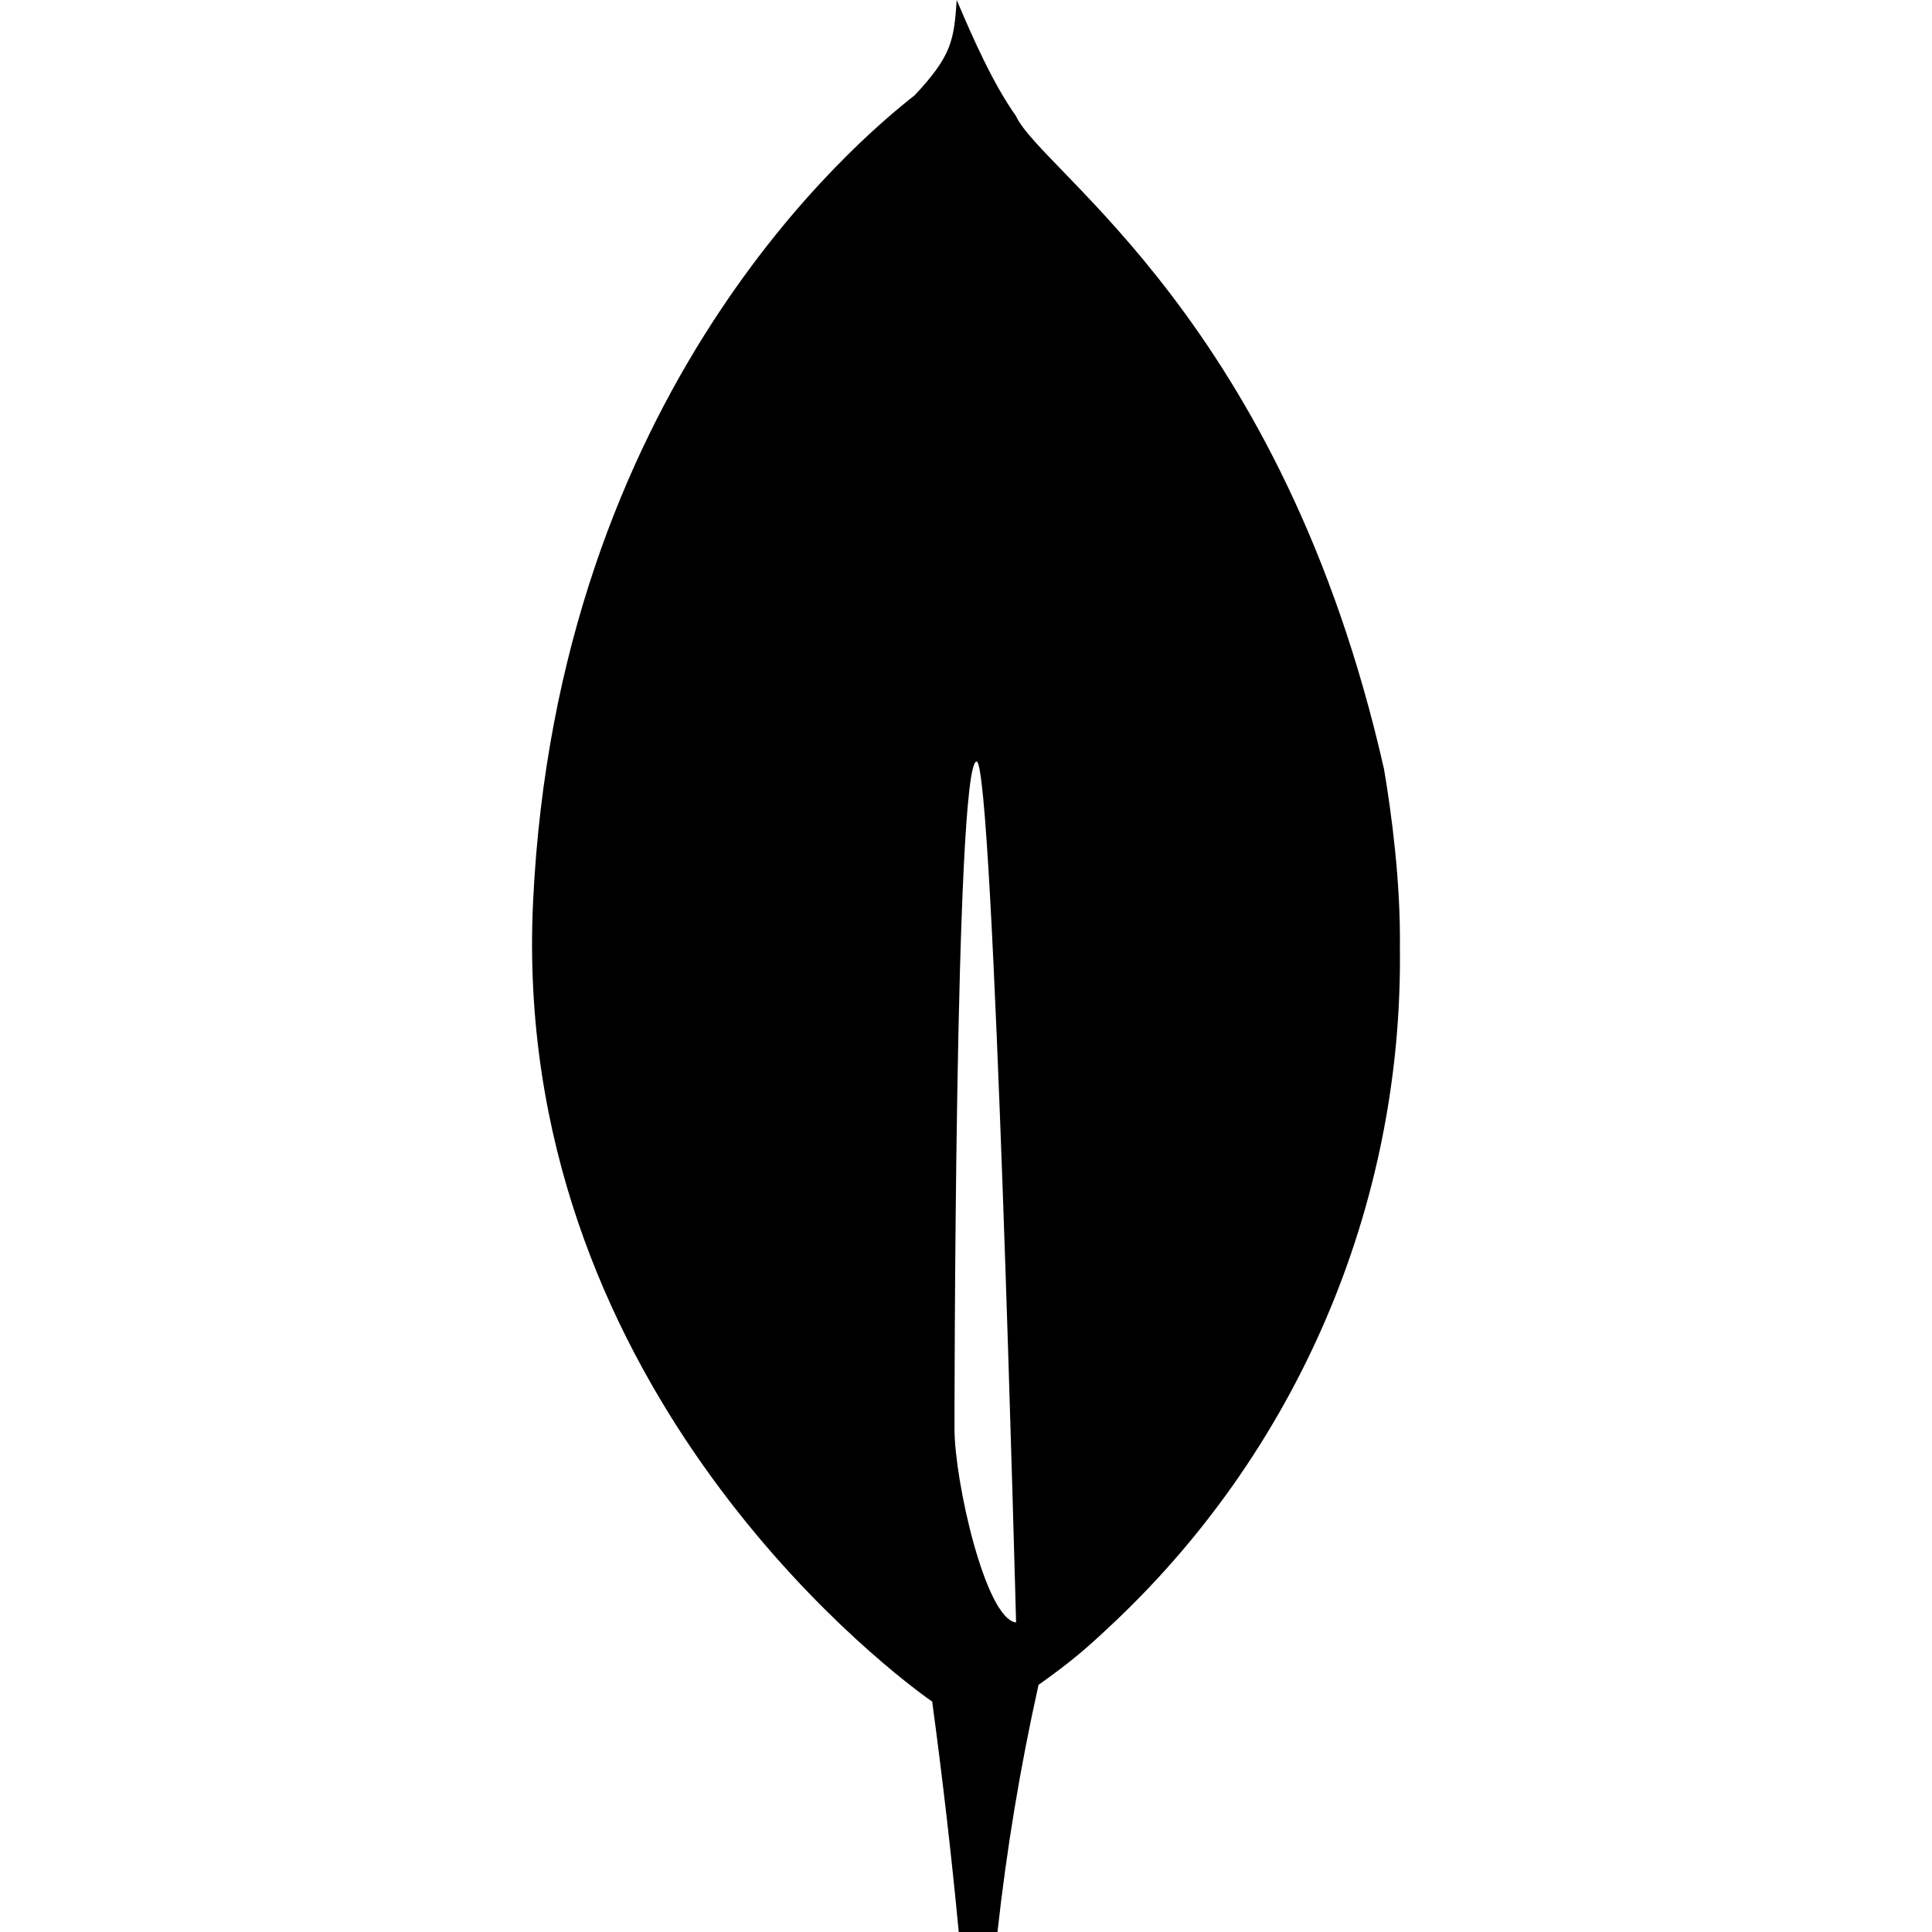
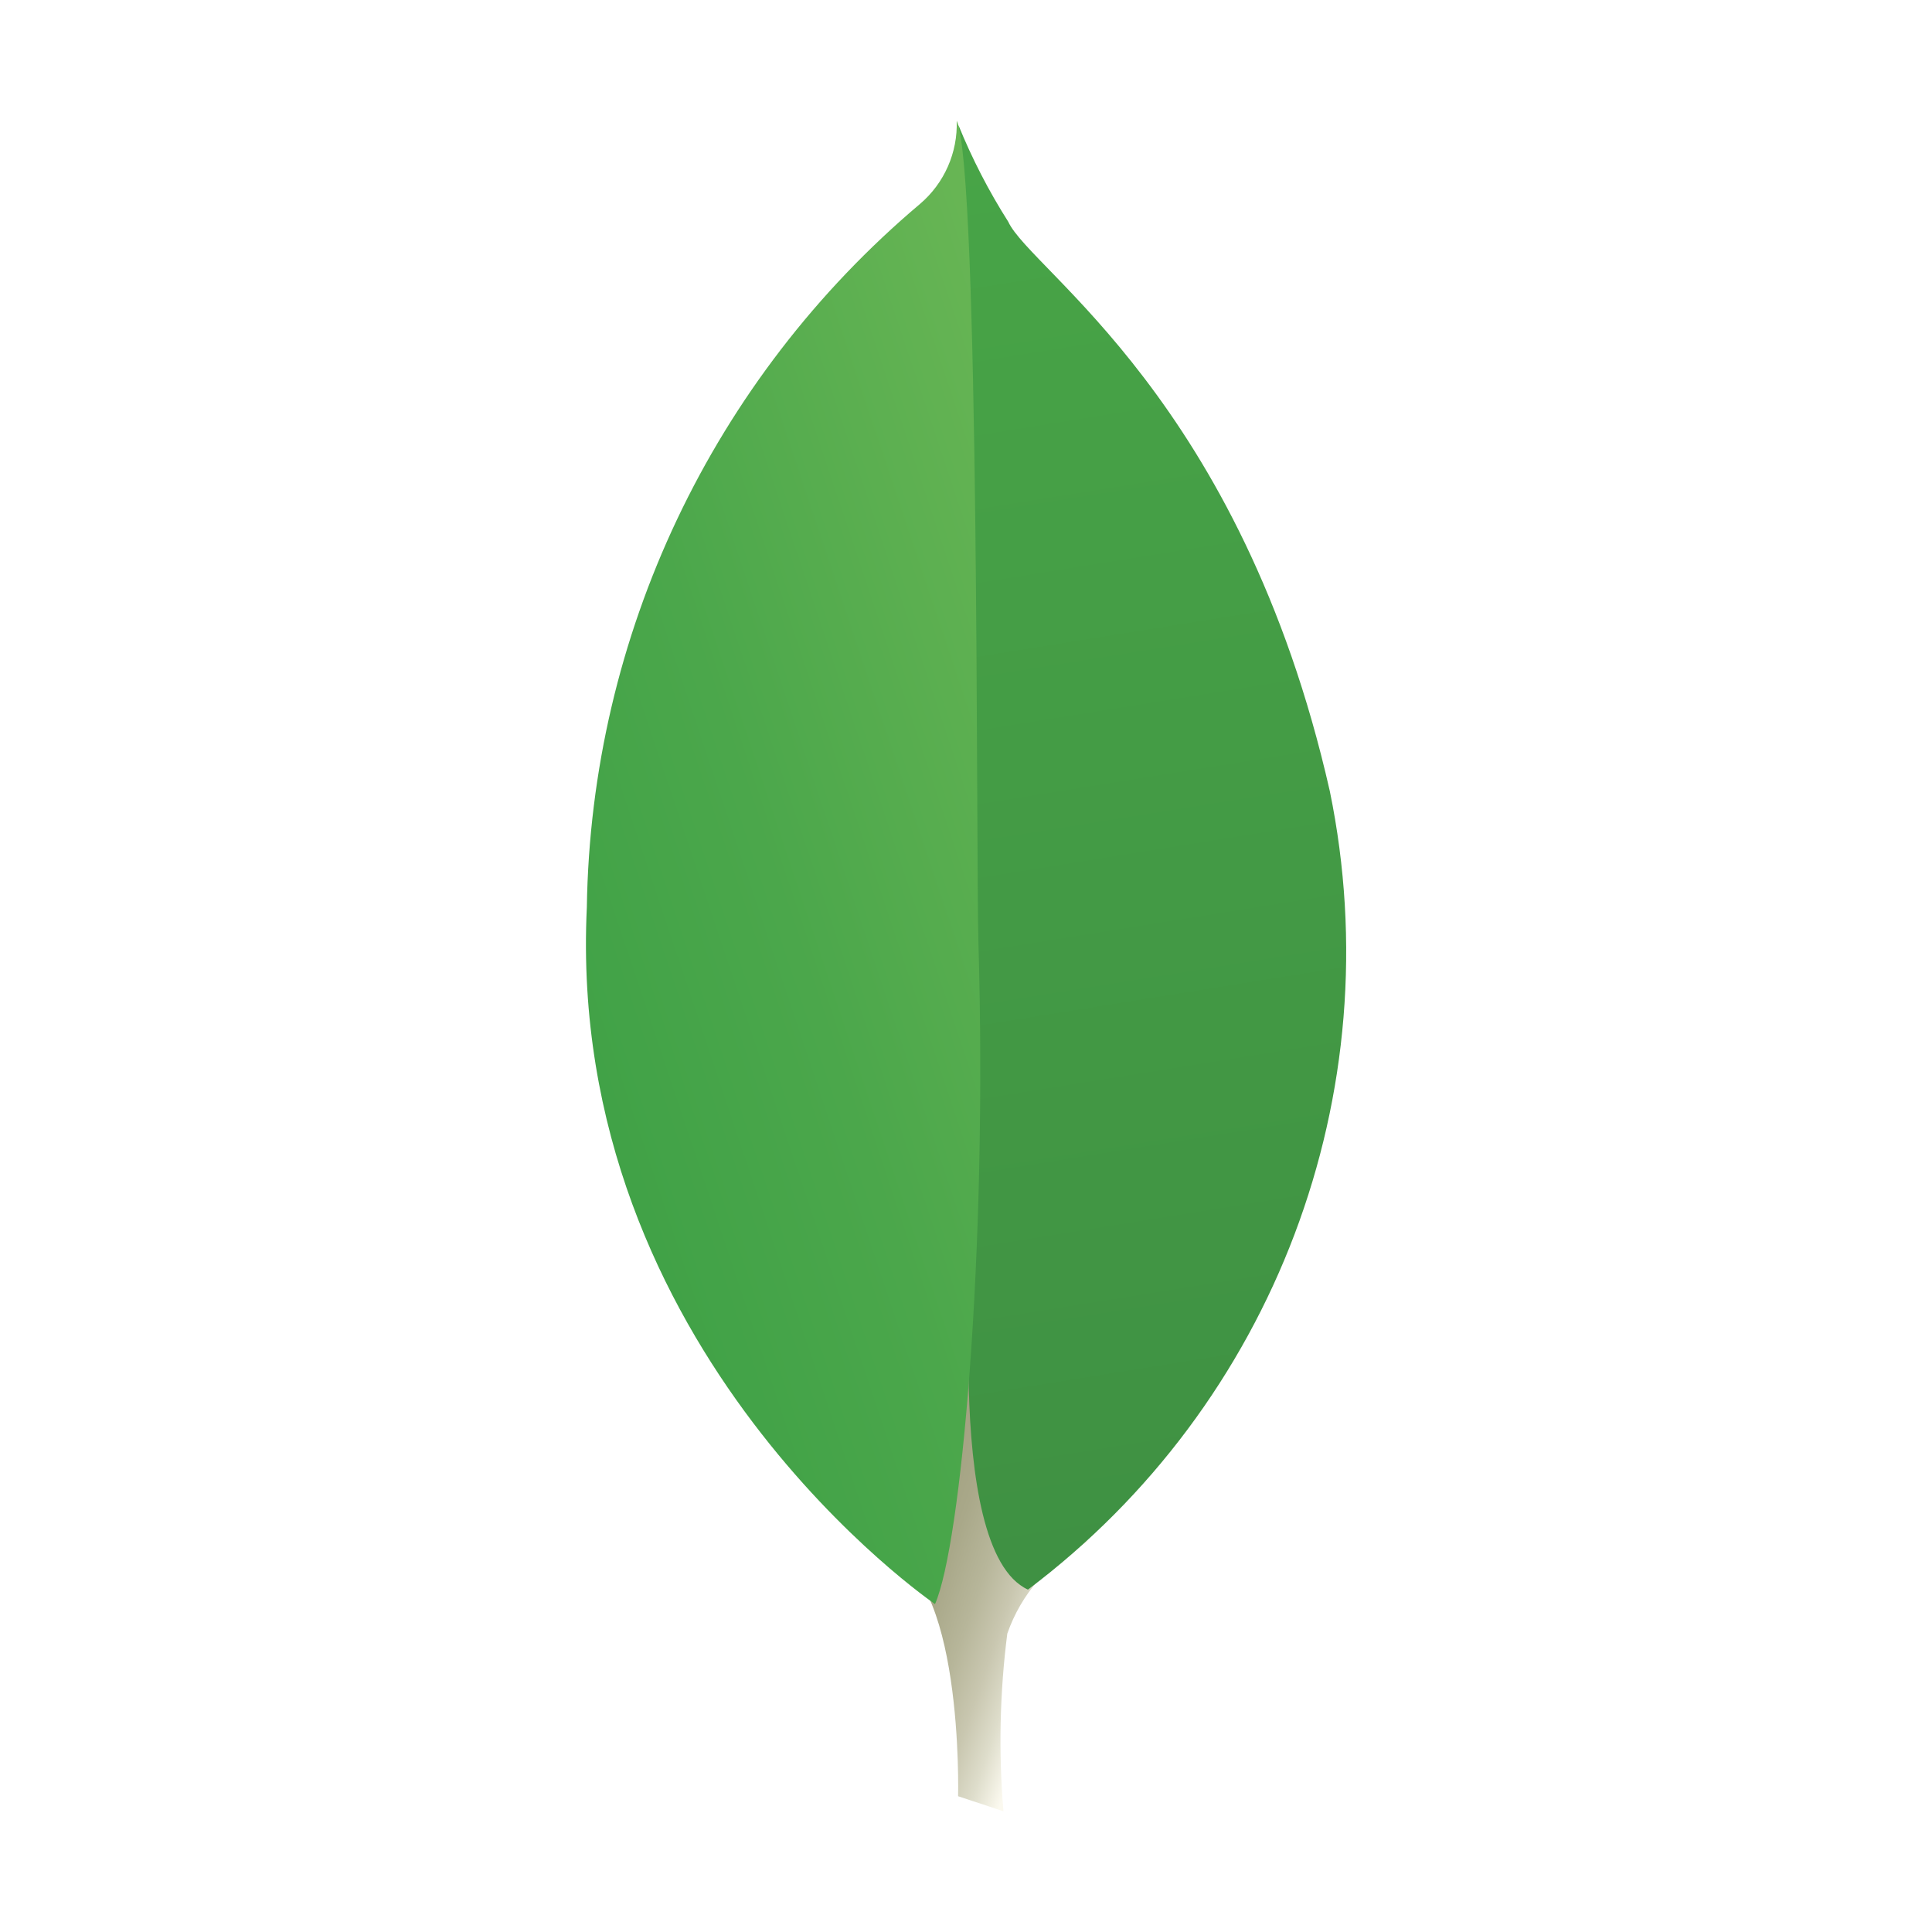
- <svg xmlns="http://www.w3.org/2000/svg" role="img" viewBox="0 0 24 24">
-   <path d="M17.193 9.555c-1.264-5.58-4.252-7.414-4.573-8.115-.28-.394-.53-.954-.735-1.44-.036.495-.055.685-.523 1.184-.723.566-4.438 3.682-4.74 10.02-.282 5.912 4.27 9.435 4.888 9.884l.07.05A73.49 73.49 0 0111.91 24h.481c.114-1.032.284-2.056.51-3.07.417-.296.604-.463.85-.693a11.342 11.342 0 003.639-8.464c.01-.814-.103-1.662-.197-2.218zm-5.336 8.195s0-8.291.275-8.29c.213 0 .49 10.695.49 10.695-.381-.045-.765-1.76-.765-2.405z" />
+ <svg xmlns="http://www.w3.org/2000/svg" width="800" height="800" viewBox="0 0 32 32">
+   <defs>
+     <linearGradient id="a" x1="-645.732" x2="-654.59" y1="839.188" y2="839.25" gradientTransform="matrix(-.977 -.323 -.29 .877 -375.944 -928.287)" gradientUnits="userSpaceOnUse">
+       <stop offset=".231" stop-color="#999875" />
+       <stop offset=".563" stop-color="#9b9977" />
+       <stop offset=".683" stop-color="#a09f7e" />
+       <stop offset=".768" stop-color="#a9a889" />
+       <stop offset=".837" stop-color="#b7b69a" />
+       <stop offset=".896" stop-color="#c9c7b0" />
+       <stop offset=".948" stop-color="#deddcb" />
+       <stop offset=".994" stop-color="#f8f6eb" />
+       <stop offset="1" stop-color="#fbf9ef" />
+     </linearGradient>
+     <linearGradient id="b" x1="-644.287" x2="-657.028" y1="823.405" y2="845.476" gradientTransform="matrix(-.977 -.323 -.29 .877 -375.944 -928.287)" gradientUnits="userSpaceOnUse">
+       <stop offset="0" stop-color="#48a547" />
+       <stop offset="1" stop-color="#3f9143" />
+     </linearGradient>
+     <linearGradient id="c" x1="-643.386" x2="-652.418" y1="839.485" y2="833.417" gradientTransform="matrix(-.977 -.323 -.29 .877 -375.944 -928.287)" gradientUnits="userSpaceOnUse">
+       <stop offset="0" stop-color="#41a247" />
+       <stop offset=".352" stop-color="#4ba74b" />
+       <stop offset=".956" stop-color="#67b554" />
+       <stop offset="1" stop-color="#69b655" />
+     </linearGradient>
+   </defs>
+   <path d="m16.62 30-.751-.249s.1-3.8-1.275-4.067c-.9-1.048.133-44.741 3.423-.149a2.7 2.7 0 0 0-1.333 1.523A14 14 0 0 0 16.62 30" style="fill:url(#a)" />
+   <path d="M17.026 26.329a13.22 13.22 0 0 0 5-13.225c-1.47-6.485-4.951-8.617-5.326-9.431a10 10 0 0 1-.825-1.6l.277 18.069s-.574 5.522.874 6.187" style="fill:url(#b)" />
+   <path d="M15.487 26.569S9.366 22.4 9.72 15.025a15.54 15.54 0 0 1 5.519-11.648A1.73 1.73 0 0 0 15.846 2c.381.82.319 12.243.359 13.579.155 5.197-.289 10.009-.718 10.99" style="fill:url(#c)" />
</svg>
